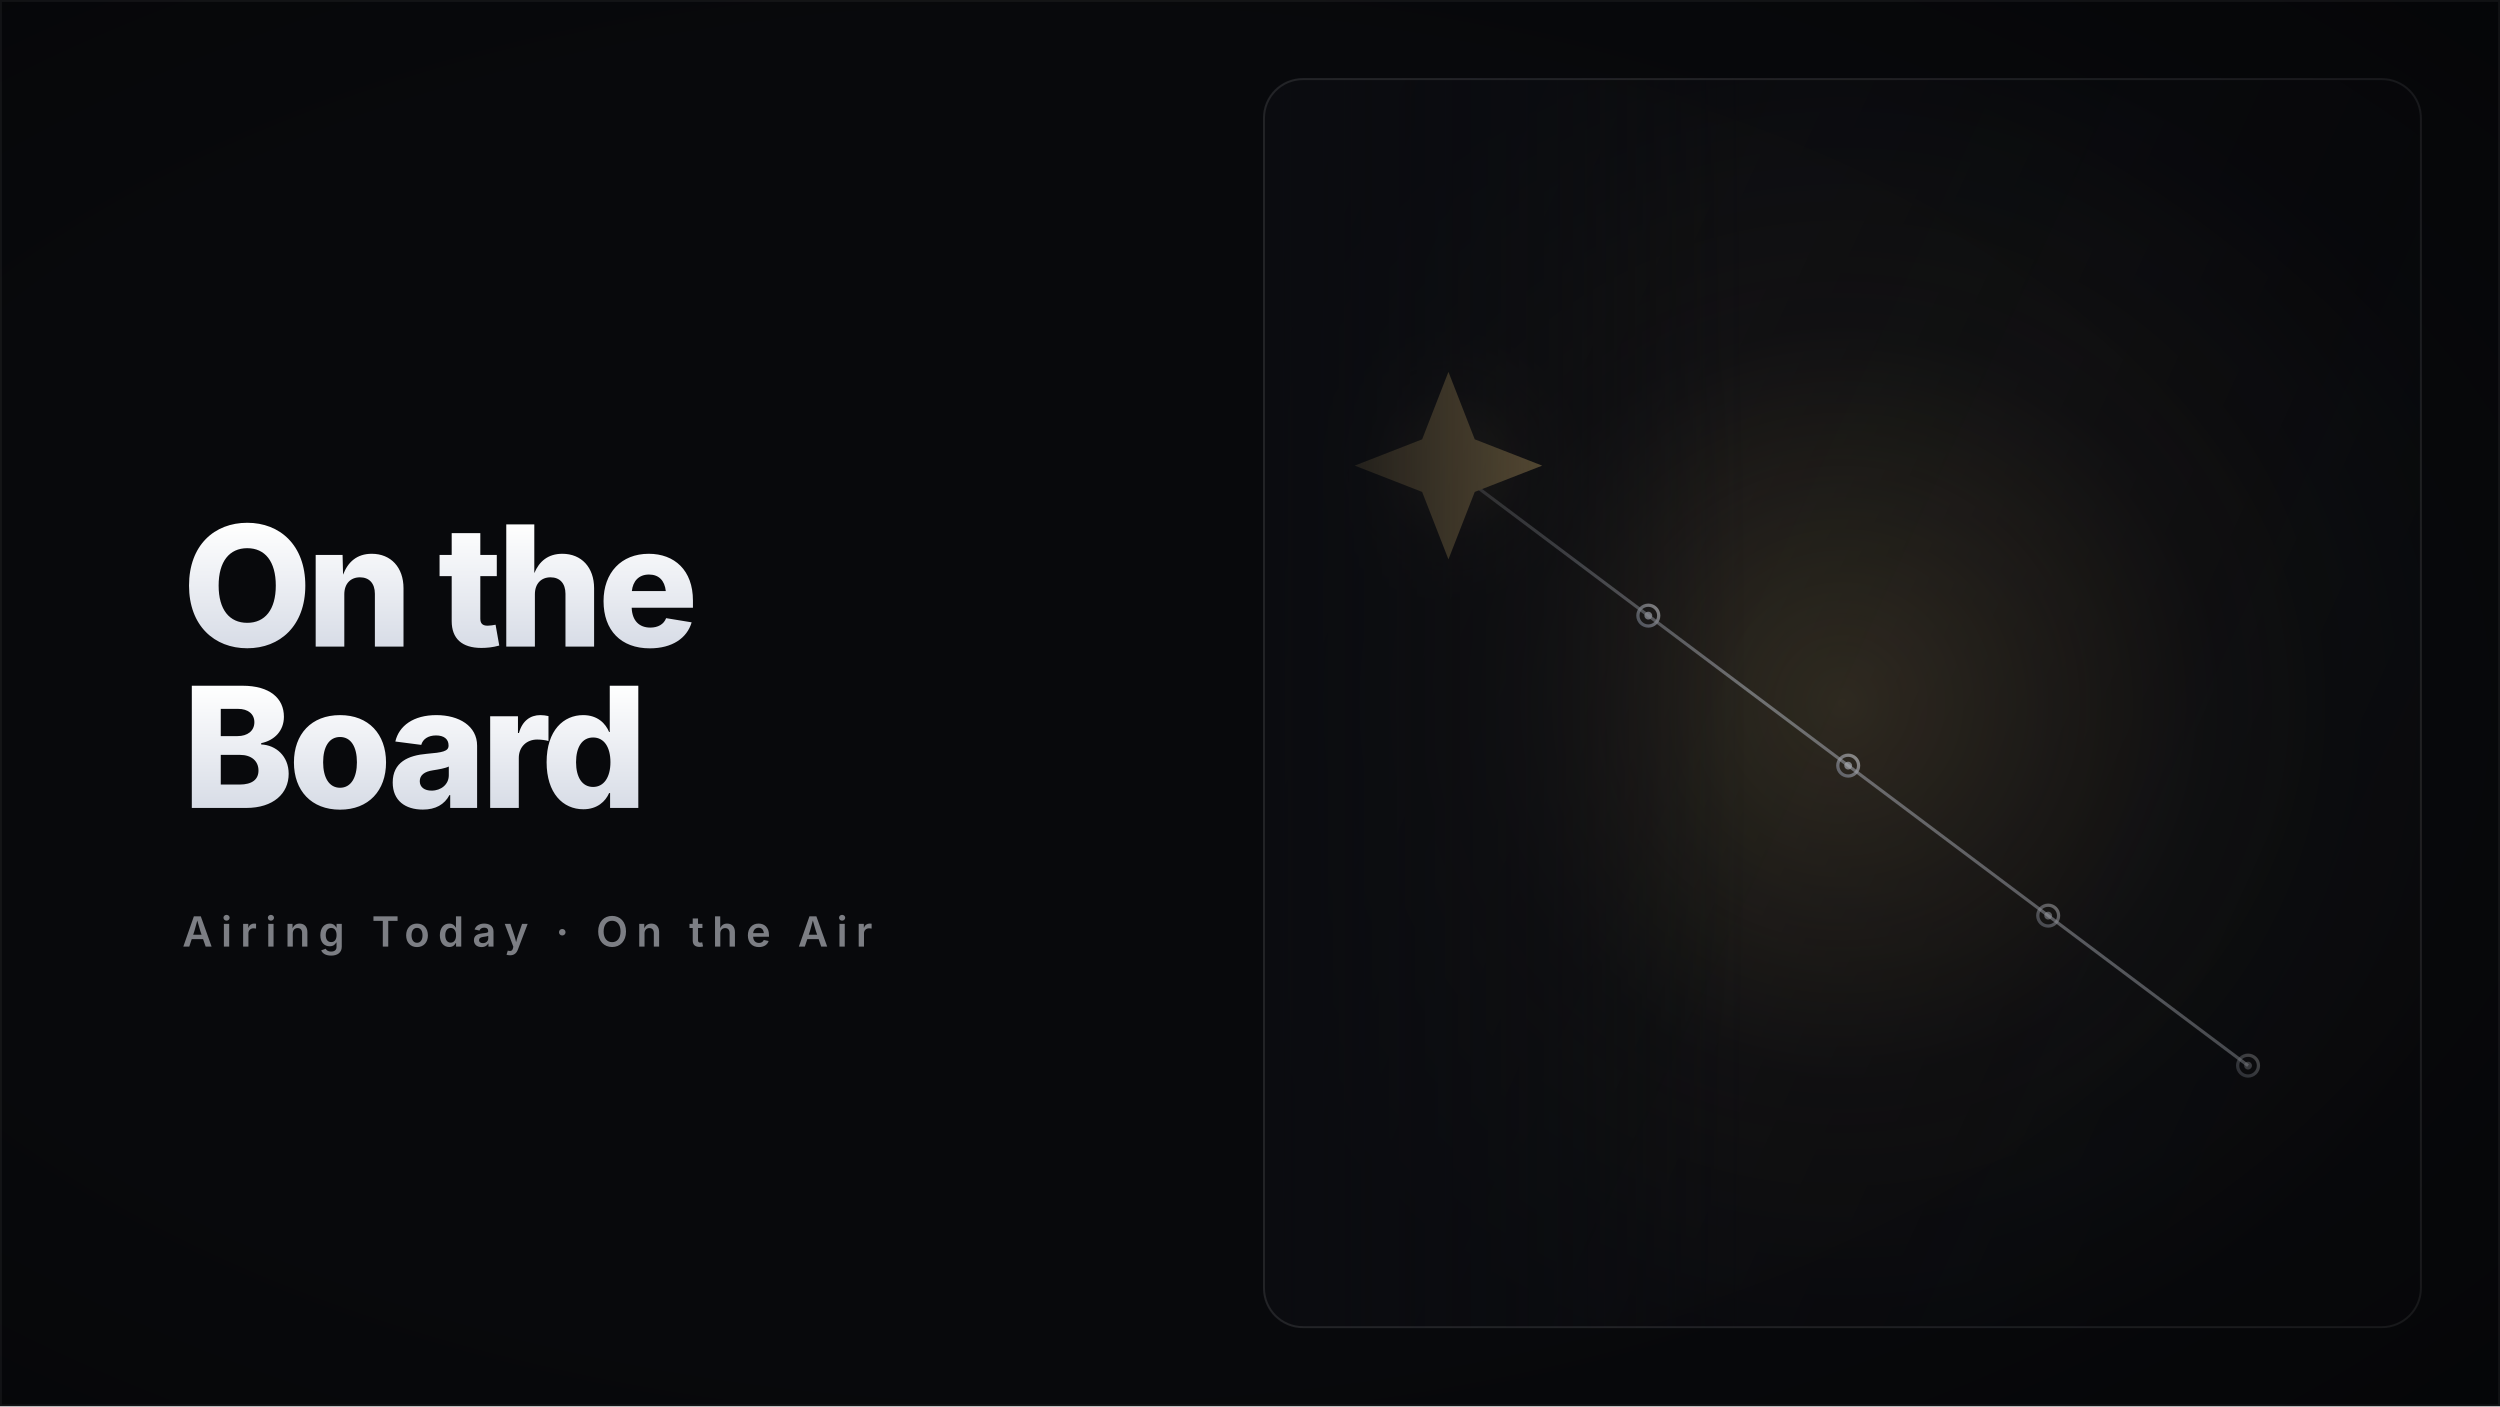
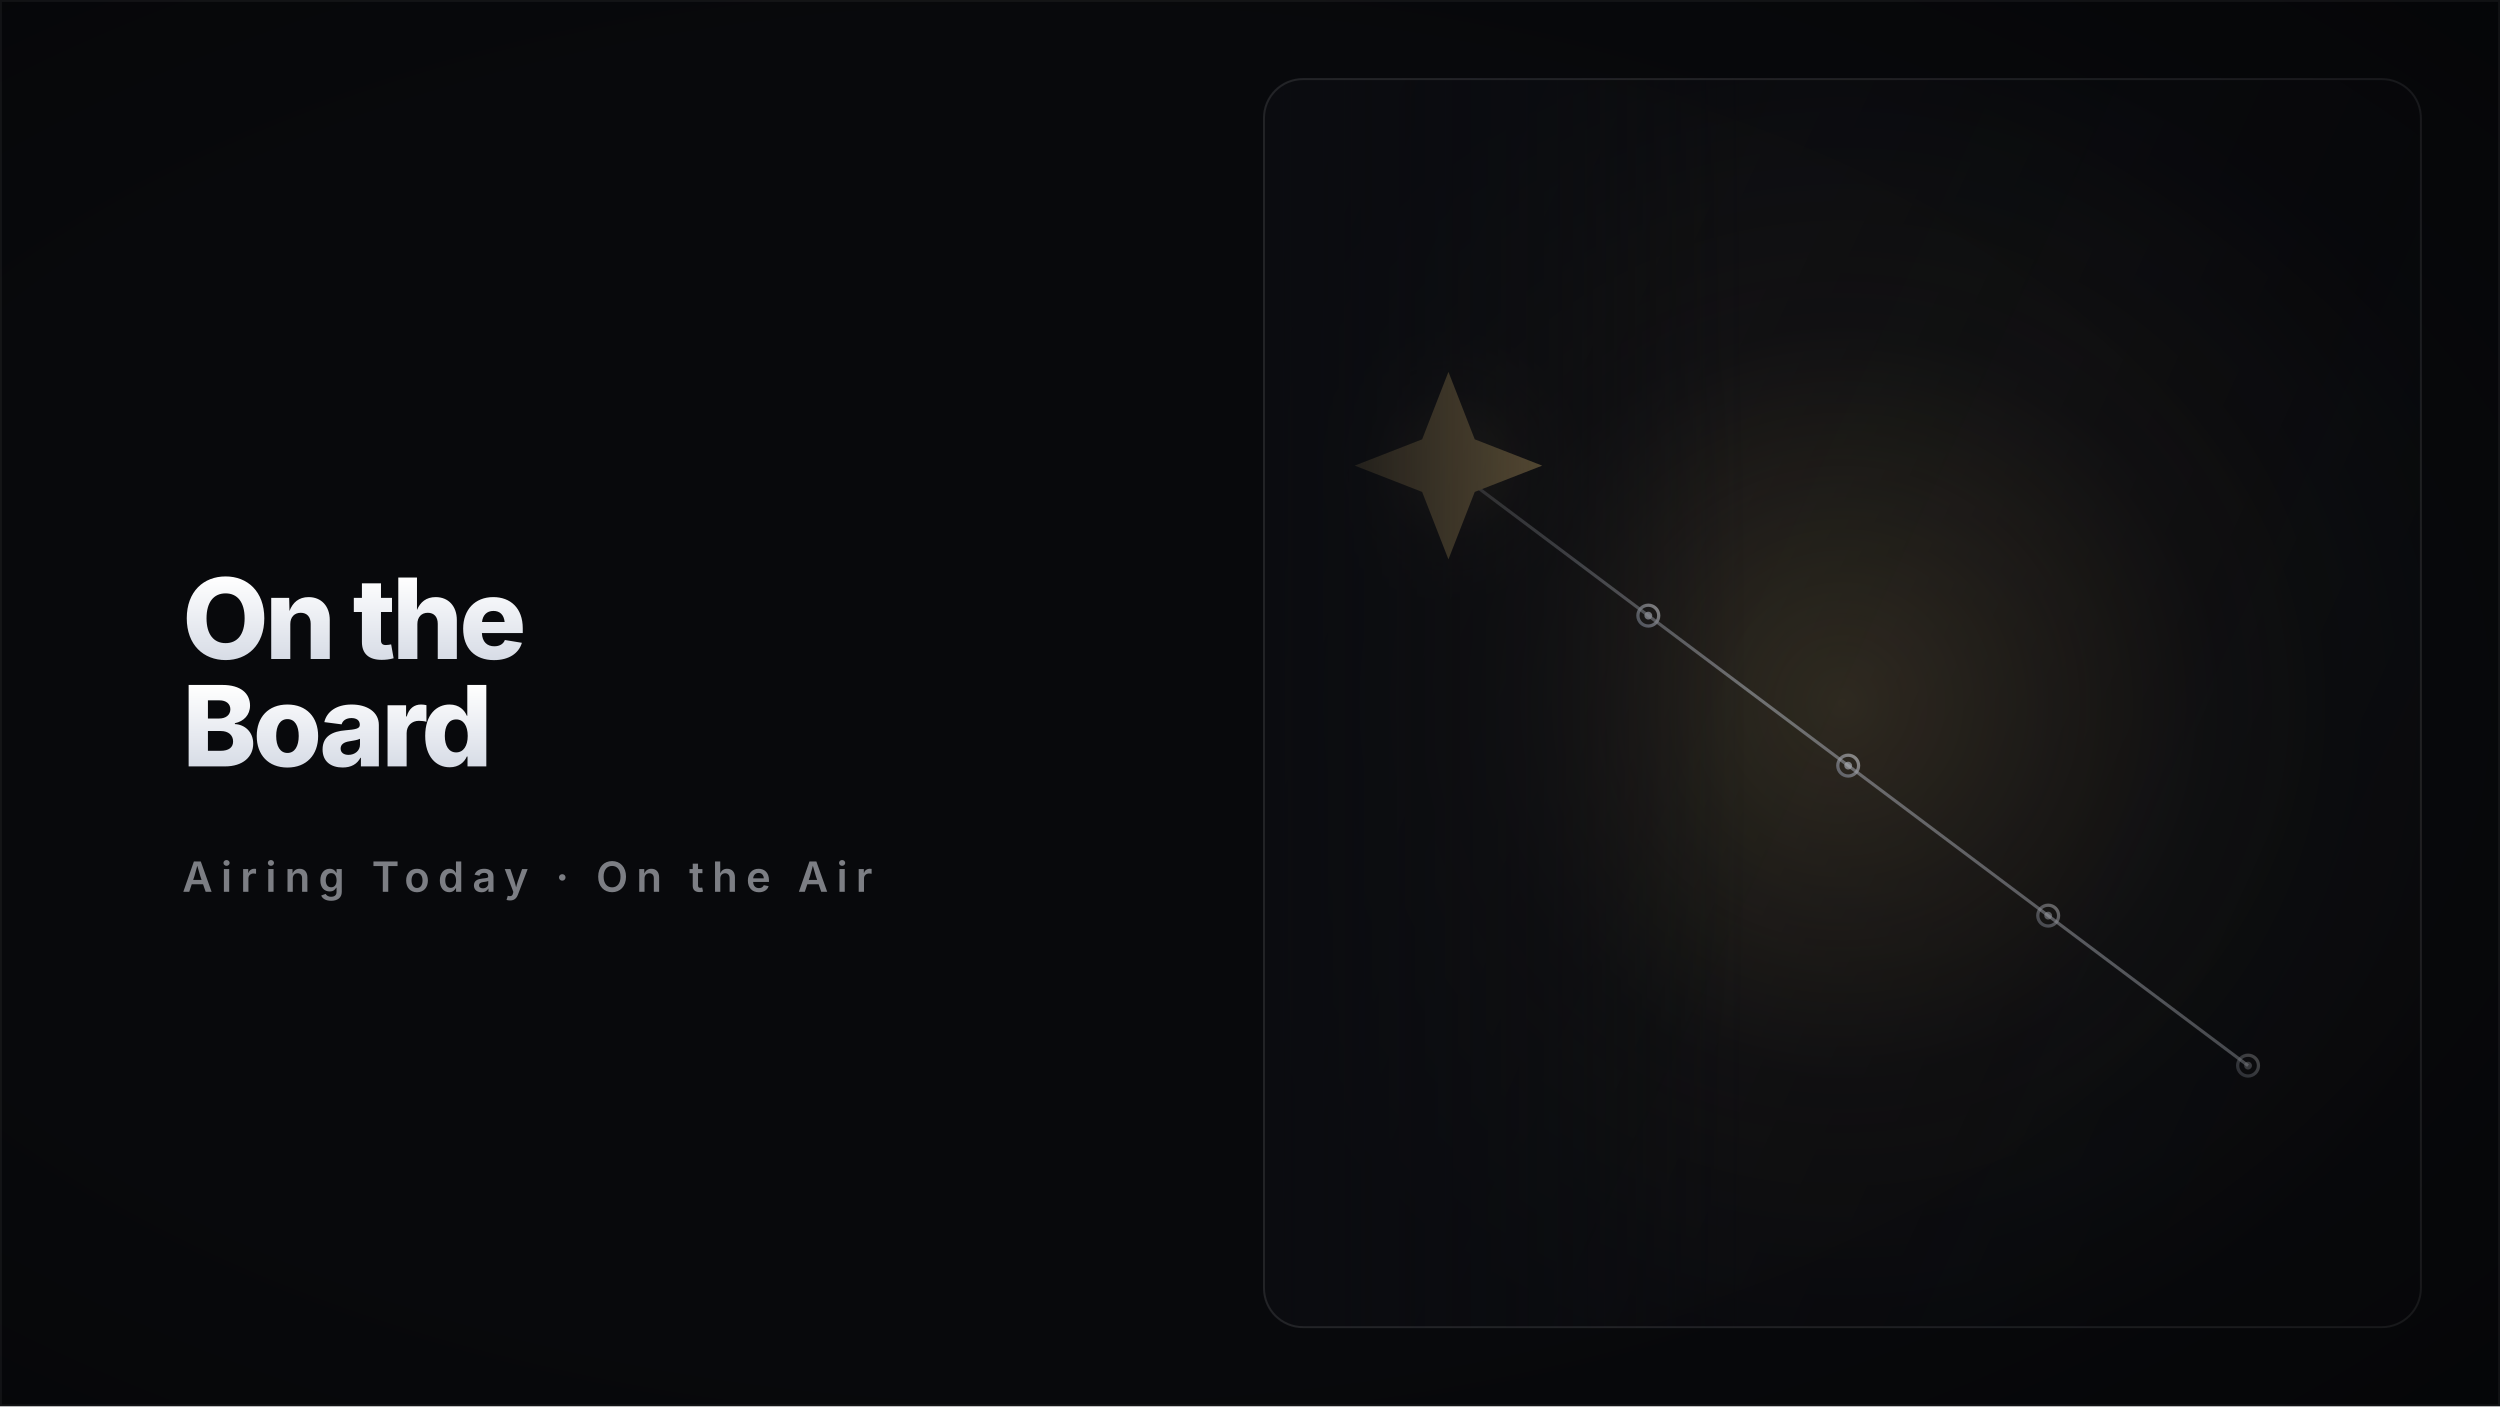
<svg xmlns="http://www.w3.org/2000/svg" width="1920" height="1080" viewBox="0 0 1920 1080" role="img" aria-label="On the Board — shows collection cover" shape-rendering="geometricPrecision" text-rendering="geometricPrecision">
  <defs>
    <linearGradient id="titleFill" x1="0" y1="0" x2="0" y2="1">
      <stop offset="0" stop-color="#FFFFFF" />
      <stop offset="1" stop-color="#D7DCE6" />
    </linearGradient>
    <linearGradient id="feather" x1="0" y1="0" x2="1" y2="0">
      <stop offset="0" stop-color="#0B0C10" stop-opacity="1" />
      <stop offset="0.6" stop-color="#0B0C10" stop-opacity="0.55" />
      <stop offset="1" stop-color="#0B0C10" stop-opacity="0" />
    </linearGradient>
    <linearGradient id="panelShade" x1="0" y1="0" x2="1" y2="0.5">
      <stop offset="0" stop-color="rgba(6,7,10,0)" />
      <stop offset="1" stop-color="rgba(6,7,10,0.42)" />
    </linearGradient>
    <radialGradient id="vignette" cx="0.42" cy="0.5" r="0.85">
      <stop offset="0.55" stop-color="rgba(0,0,0,0)" />
      <stop offset="1" stop-color="rgba(0,0,0,0.45)" />
    </radialGradient>
    <clipPath id="cardClip">
      <rect x="970" y="60" width="890" height="960" rx="30" />
    </clipPath>
    <linearGradient id="ivoryS" x1="0" y1="0" x2="1" y2="1">
      <stop offset="0" stop-color="#FFFFFF" />
      <stop offset="1" stop-color="#9AA2B4" />
    </linearGradient>
    <radialGradient id="glow" cx="0.5" cy="0.5" r="0.5">
      <stop offset="0" stop-color="#C8A96A" stop-opacity="0.26" />
      <stop offset="0.55" stop-color="#C8A96A" stop-opacity="0.05" />
      <stop offset="1" stop-color="#C8A96A" stop-opacity="0" />
    </radialGradient>
    <linearGradient id="beamG" x1="0" y1="0" x2="0" y2="1">
      <stop offset="0" stop-color="#FFFFFF" stop-opacity="0.34" />
      <stop offset="1" stop-color="#FFFFFF" stop-opacity="0" />
    </linearGradient>
    <linearGradient id="barG" x1="0" y1="1" x2="0" y2="0">
      <stop offset="0" stop-color="#3A3F4D" />
      <stop offset="0.6" stop-color="#C9CEDB" />
      <stop offset="1" stop-color="#FFFFFF" />
    </linearGradient>
    <linearGradient id="colG" x1="0" y1="1" x2="0" y2="0">
      <stop offset="0" stop-color="#4A5060" stop-opacity="0.85" />
      <stop offset="1" stop-color="#E8ECF4" />
    </linearGradient>
    <radialGradient id="disc" cx="0.38" cy="0.34" r="0.75">
      <stop offset="0" stop-color="#FFFFFF" stop-opacity="0.9" />
      <stop offset="1" stop-color="#C8A96A" stop-opacity="0.12" />
    </radialGradient>
    <style>
      .glow { animation: glowPulse 11s ease-in-out infinite; }
      @keyframes glowPulse { 0%,100% { opacity: 0.68; } 50% { opacity: 1; } }
      @media (prefers-reduced-motion: reduce) { .glow { animation: none; } }
    </style>
  </defs>
  <rect x="0" y="0" width="1920" height="1080" fill="#08090C" />
  <rect x="970" y="60" width="890" height="960" rx="30" fill="#0B0C10" />
  <g clip-path="url(#cardClip)">
    <g transform="translate(2830 0) scale(-1 1)">
      <circle cx="1415" cy="540" r="528" fill="url(#glow)" class="glow" />
      <line x1="1103.5" y1="818.4" x2="1717.6" y2="357.6" stroke="url(#ivoryS)" stroke-width="2.4" opacity="0.6" />
      <line x1="1103.5" y1="866.4" x2="1103.5" y2="904.8" stroke="url(#ivoryS)" stroke-width="2" opacity="0.22" />
      <line x1="1257" y1="751.2" x2="1257" y2="789.6" stroke="url(#ivoryS)" stroke-width="2" opacity="0.22" />
      <line x1="1410.6" y1="636" x2="1410.6" y2="674.4" stroke="url(#ivoryS)" stroke-width="2" opacity="0.22" />
      <line x1="1564.1" y1="520.8" x2="1564.1" y2="559.2" stroke="url(#ivoryS)" stroke-width="2" opacity="0.22" />
      <line x1="1717.6" y1="405.6" x2="1717.6" y2="444" stroke="url(#ivoryS)" stroke-width="2" opacity="0.22" />
      <circle cx="1103.5" cy="818.4" r="8" fill="none" stroke="url(#ivoryS)" stroke-width="2.5" opacity="0.45" />
      <circle cx="1103.5" cy="818.4" r="3" fill="#E7EBF3" opacity="0.4" />
      <circle cx="1257" cy="703.2" r="8" fill="none" stroke="url(#ivoryS)" stroke-width="2.5" opacity="0.562" />
      <circle cx="1257" cy="703.2" r="3" fill="#E7EBF3" opacity="0.525" />
      <circle cx="1410.6" cy="588" r="8" fill="none" stroke="url(#ivoryS)" stroke-width="2.5" opacity="0.675" />
      <circle cx="1410.6" cy="588" r="3" fill="#E7EBF3" opacity="0.65" />
      <circle cx="1564.1" cy="472.8" r="8" fill="none" stroke="url(#ivoryS)" stroke-width="2.5" opacity="0.788" />
      <circle cx="1564.1" cy="472.8" r="3" fill="#E7EBF3" opacity="0.775" />
      <circle cx="1717.6" cy="357.6" r="105.6" fill="url(#glow)" class="glow" />
      <path d="M 1717.6 285.6 L 1737.8 337.4 L 1789.6 357.6 L 1737.8 377.8 L 1717.6 429.6 L 1697.4 377.8 L 1645.6 357.6 L 1697.4 337.4 Z" fill="#C8A96A" />
    </g>
    <rect x="970" y="60" width="890" height="960" fill="url(#panelShade)" />
    <rect x="970" y="60" width="373.8" height="960" fill="url(#feather)" />
  </g>
  <rect x="970.75" y="60.75" width="888.5" height="958.5" rx="30" fill="none" stroke="rgba(255,255,255,0.10)" stroke-width="1.5" />
  <rect x="0" y="0" width="1920" height="1080" fill="url(#vignette)" />
  <g>
-     <text x="140" y="496.6" font-family="Inter" font-size="129" font-weight="800" letter-spacing="-4.52" fill="url(#titleFill)">On the</text>
-     <text x="140" y="620.5" font-family="Inter" font-size="129" font-weight="800" letter-spacing="-4.52" fill="url(#titleFill)">Board</text>
-     <text x="140" y="727" font-family="Inter" font-size="32" font-weight="600" letter-spacing="6.40" fill="rgba(231,235,243,0.52)">Airing Today  ·  On the Air</text>
+     <text x="140" y="506.1" font-family="Inter" font-size="86" font-weight="800" letter-spacing="-3.01" fill="url(#titleFill)">On the</text>
+     <text x="140" y="588.6" font-family="Inter" font-size="86" font-weight="800" letter-spacing="-3.01" fill="url(#titleFill)">Board</text>
+     <text x="140" y="684.9" font-family="Inter" font-size="32" font-weight="600" letter-spacing="6.40" fill="rgba(231,235,243,0.52)">Airing Today  ·  On the Air</text>
  </g>
  <rect x="0.75" y="0.75" width="1918.5" height="1078.5" fill="none" stroke="rgba(255,255,255,0.05)" stroke-width="1.5" />
</svg>
